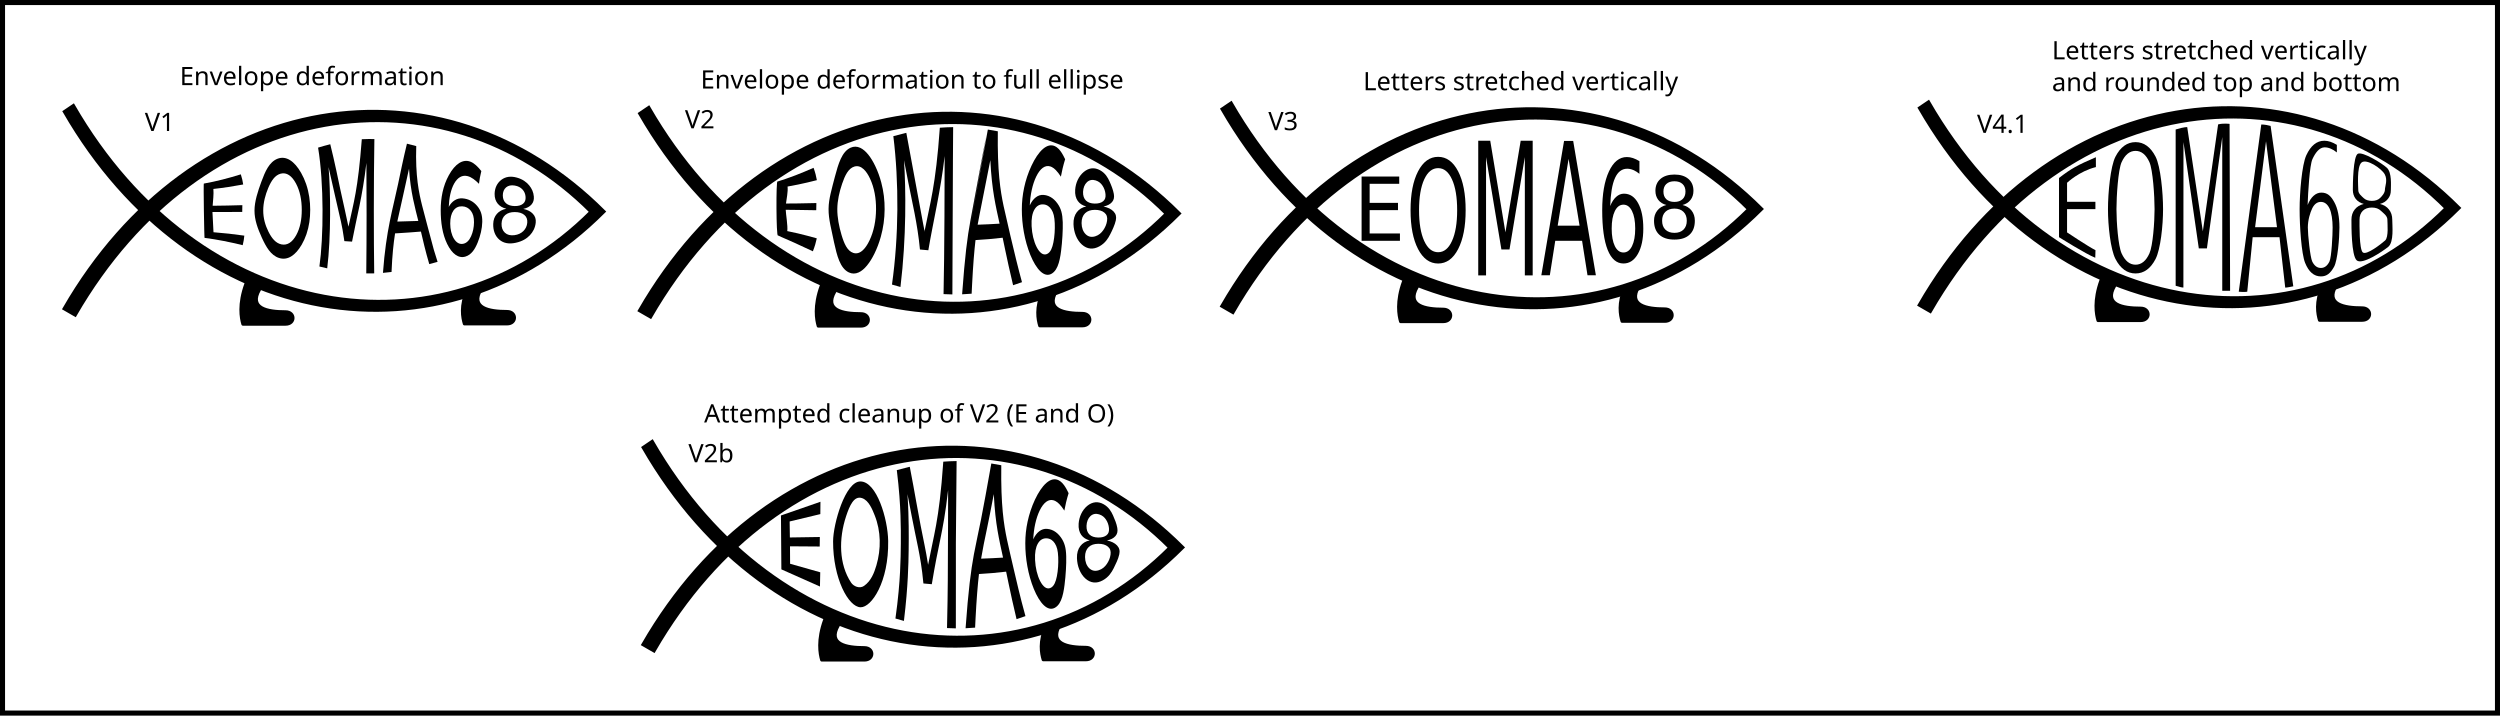
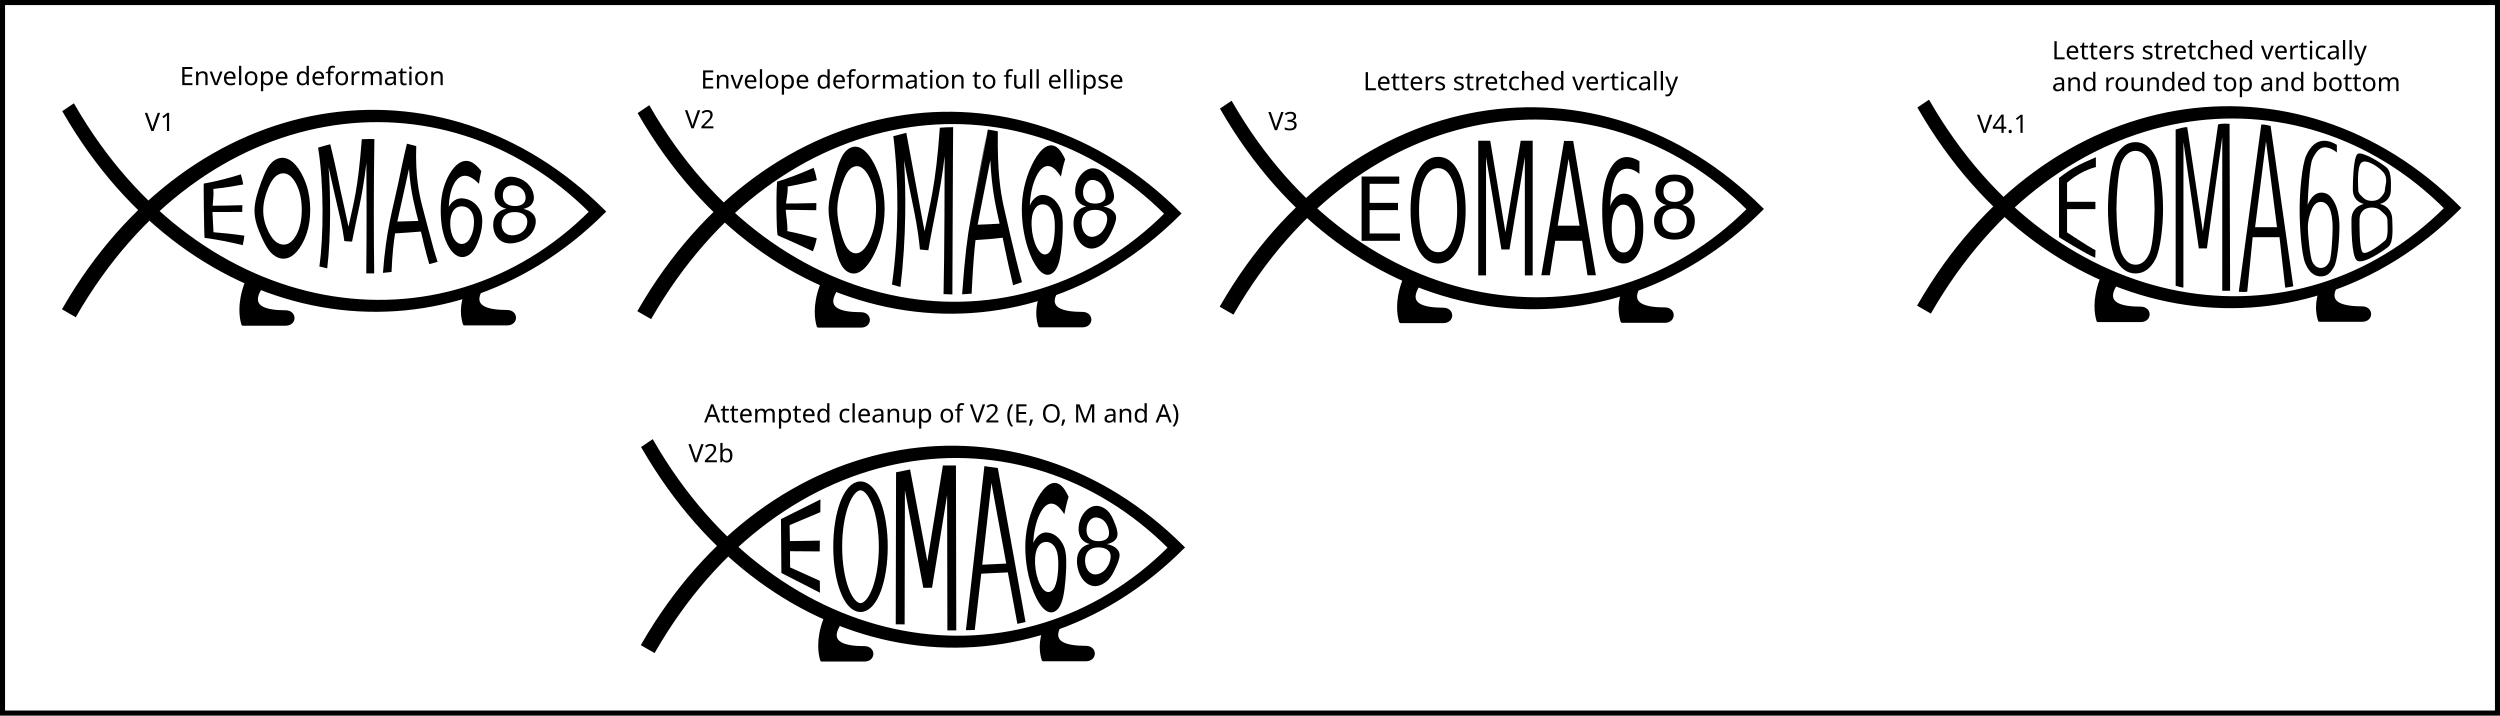
<svg xmlns="http://www.w3.org/2000/svg" version="1.1" width="3935" height="1126.375" id="svg3107">
  <defs id="defs3109">
    </defs>
  <rect style="fill:#ffffff;fill-opacity:1;stroke:#000000;stroke-width:7.939;stroke-linecap:round;stroke-linejoin:miter;stroke-miterlimit:4;stroke-opacity:1;stroke-dasharray:none;stroke-dashoffset:0" id="rect4225" width="3927.052" height="1118.425" x="3.969" y="3.969" />
  <g transform="translate(71.89195,-532.3932)" id="layer1">
    <path d="M 29.054,1018.266 C 230.428,669.475 622.189,608.821 878.773,865.405 623.963,1120.215 230.885,1057.091 29.431,708.162 l 14.187,-9.6 C 242.523,1043.076 625.116,1098.99 858.34,865.766 624.264,631.69 246.226,682.233 46.426,1028.296 z" id="path3017" style="fill:#000000;fill-opacity:1;fill-rule:nonzero;stroke:#000000;stroke-width:5;stroke-linecap:butt;stroke-linejoin:miter;stroke-miterlimit:4;stroke-opacity:1;stroke-dasharray:none;marker-mid:none" />
    <path d="m 315.281,979.193 c -11.766,31.987 -7.649,53.952 -4.798,63.358 l 67.143,0 c 15.53,0 15.316,-19.286 0,-19.286 -29.071,0 -58.087,-5.703 -41.031,-35.245 z" id="path5954" style="fill:#000000;fill-opacity:1;stroke:#000000;stroke-width:5;stroke-linecap:round;stroke-linejoin:round;stroke-miterlimit:4;stroke-opacity:1;stroke-dasharray:none" />
    <path d="m 664.023,987.695 c -11.766,25.8 -7.776,44.987 -4.924,54.393 l 67.143,0 c 15.53,0 15.316,-19.286 0,-19.286 -29.071,0 -58.087,-5.703 -41.031,-35.245 z" id="path5954-7" style="fill:#000000;fill-opacity:1;stroke:#000000;stroke-width:5;stroke-linecap:round;stroke-linejoin:round;stroke-miterlimit:4;stroke-opacity:1;stroke-dasharray:none" />
  </g>
  <text xml:space="preserve" style="font-size:40px;font-style:normal;font-weight:normal;line-height:125%;letter-spacing:0px;word-spacing:0px;fill:#000000;fill-opacity:1;stroke:none;font-family:sans-serif" x="-457.329" y="1216.173" id="text3411">
    <tspan id="tspan3413" x="-457.329" y="1216.173">Darwin fish original svg from https://upload.wikimedia.org/wikipedia/commons/6/65/Darwin_Fish_01.svg</tspan>
  </text>
  <text xml:space="preserve" style="font-size:40px;font-style:normal;font-weight:normal;line-height:125%;letter-spacing:0px;word-spacing:0px;fill:#000000;fill-opacity:1;stroke:none;font-family:sans-serif" x="-447.826" y="1339.713" id="text3434">
    <tspan id="tspan3436" x="-447.826" y="1339.713">Instructions for envelope deformations from: http://graphicdesign.stackexchange.com/questions/2946/how-to-squeeze-text-into-a-shape</tspan>
  </text>
  <g transform="translate(1894.113,-536.4546)" id="layer1-5">
    <path d="M 29.054,1018.266 C 230.428,669.475 622.189,608.821 878.773,865.405 623.963,1120.215 230.885,1057.091 29.431,708.162 l 14.187,-9.6 C 242.523,1043.076 625.116,1098.99 858.34,865.766 624.264,631.69 246.226,682.233 46.426,1028.296 z" id="path3017-8" style="fill:#000000;fill-opacity:1;fill-rule:nonzero;stroke:#000000;stroke-width:5;stroke-linecap:butt;stroke-linejoin:miter;stroke-miterlimit:4;stroke-opacity:1;stroke-dasharray:none;marker-mid:none" />
    <path d="m 315.281,979.193 c -11.766,31.987 -7.649,53.952 -4.798,63.358 l 67.143,0 c 15.53,0 15.316,-19.286 0,-19.286 -29.071,0 -58.087,-5.703 -41.031,-35.245 z" id="path5954-8" style="fill:#000000;fill-opacity:1;stroke:#000000;stroke-width:5;stroke-linecap:round;stroke-linejoin:round;stroke-miterlimit:4;stroke-opacity:1;stroke-dasharray:none" />
    <path d="m 664.023,987.695 c -11.766,25.8 -7.776,44.987 -4.924,54.393 l 67.143,0 c 15.53,0 15.316,-19.286 0,-19.286 -29.071,0 -58.087,-5.703 -41.031,-35.245 z" id="path5954-7-7" style="fill:#000000;fill-opacity:1;stroke:#000000;stroke-width:5;stroke-linecap:round;stroke-linejoin:round;stroke-miterlimit:4;stroke-opacity:1;stroke-dasharray:none" />
  </g>
  <g id="g4292" transform="translate(995.5309,158.5319)">
    <path d="m 1147.621,119.279 c 19.742,0 39.484,0 59.227,0 0,0 0,11.519 0,11.519 0,0 -46.553,0 -46.553,0 0,0 0,29.95 0,29.95 0,0 44.608,0 44.608,0 0,0 0,11.519 0,11.519 0,0 -44.608,0 -44.608,0 0,7.332 0,29.326 0,36.658 15.894,0 31.788,0 47.683,0 0,0 0,11.519 0,11.519 0,0 -60.356,0 -60.356,0 0,-25.291 0,-75.874 0,-101.165 z" id="path3352-7" style="font-size:medium;font-style:normal;font-weight:normal;line-height:125%;letter-spacing:0px;word-spacing:0px;fill:#000000;fill-opacity:1;stroke:none;font-family:sans-serif" />
    <path d="m 1268.102,106.114 q -13.803,0 -21.959,17.777 -8.093,17.777 -8.093,48.452 0,30.567 8.093,48.344 8.156,17.777 21.959,17.777 13.803,0 21.834,-17.777 8.094,-17.777 8.094,-48.344 0,-30.676 -8.094,-48.452 -8.031,-17.777 -21.834,-17.777 z m 0,-17.777 q 19.7,0 31.496,22.871 11.795,22.763 11.795,61.134 0,38.263 -11.795,61.134 -11.795,22.763 -31.496,22.763 -19.763,0 -31.621,-22.763 -11.795,-22.763 -11.795,-61.134 0,-38.372 11.795,-61.134 11.858,-22.871 31.621,-22.871 z" id="path3354-4" style="font-size:medium;font-style:normal;font-weight:normal;line-height:125%;letter-spacing:0px;word-spacing:0px;fill:#000000;fill-opacity:1;stroke:none;font-family:sans-serif" />
    <path d="m 1331.219,62.961 18.885,0 23.904,144.225 24.029,-144.225 18.885,0 0,211.937 -12.36,0 0,-186.101 -24.155,145.36 -12.736,0 -24.155,-145.36 0,186.101 -12.297,0 0,-211.937 z" id="path3356-2" style="font-size:medium;font-style:normal;font-weight:normal;line-height:125%;letter-spacing:0px;word-spacing:0px;fill:#000000;fill-opacity:1;stroke:none;font-family:sans-serif" />
    <path d="m 1473.451,91.5 -17.191,105.189 34.444,0 -17.254,-105.189 z m -7.152,-28.173 14.367,0 35.699,211.368 -13.175,0 -8.533,-54.222 -42.224,0 -8.533,54.222 -13.364,0 35.762,-211.368 z" id="path3358-1" style="font-size:medium;font-style:normal;font-weight:normal;line-height:125%;letter-spacing:0px;word-spacing:0px;fill:#000000;fill-opacity:1;stroke:none;font-family:sans-serif" />
    <path d="m 1559.781,163.613 q -8.533,0 -13.552,10.059 -4.956,10.059 -4.956,27.582 0,17.414 4.956,27.582 5.019,10.059 13.552,10.059 8.533,0 13.489,-10.059 5.019,-10.167 5.019,-27.582 0,-17.523 -5.019,-27.582 -4.957,-10.059 -13.489,-10.059 z m 25.159,-68.468 0,19.902 q -4.768,-3.894 -9.662,-5.949 -4.831,-2.055 -9.599,-2.055 -12.548,0 -19.198,14.602 -6.588,14.602 -7.529,44.131 3.702,-9.41 9.286,-14.386 5.584,-5.084 12.297,-5.084 14.117,0 22.273,14.818 8.219,14.71 8.219,40.129 0,24.878 -8.533,39.912 -8.533,15.035 -22.712,15.035 -16.25,0 -24.845,-21.416 -8.595,-21.525 -8.595,-62.302 0,-38.29 10.54,-61.004 10.54,-22.823 28.296,-22.823 4.768,0 9.599,1.622 4.894,1.622 10.164,4.867 z" id="path3360-6" style="font-size:medium;font-style:normal;font-weight:normal;line-height:125%;letter-spacing:0px;word-spacing:0px;fill:#000000;fill-opacity:1;stroke:none;font-family:sans-serif" />
    <path d="m 1640.026,169.8 q -9.035,0 -14.242,5.088 -5.145,5.088 -5.145,14.01 0,8.921 5.145,14.01 5.207,5.088 14.242,5.088 9.035,0 14.242,-5.088 5.207,-5.155 5.207,-14.01 0,-8.921 -5.207,-14.01 -5.145,-5.088 -14.242,-5.088 z m -12.674,-5.683 q -8.156,-2.115 -12.736,-7.996 -4.517,-5.881 -4.517,-14.34 0,-11.829 7.968,-18.702 8.031,-6.873 21.959,-6.873 13.991,0 21.959,6.873 7.968,6.873 7.968,18.702 0,8.459 -4.58,14.34 -4.517,5.882 -12.611,7.996 9.16,2.247 14.242,8.789 5.145,6.542 5.145,15.992 0,14.34 -8.344,22.006 -8.282,7.666 -23.779,7.666 -15.497,0 -23.841,-7.666 -8.282,-7.666 -8.282,-22.006 0,-9.45 5.145,-15.992 5.145,-6.542 14.305,-8.789 z m -4.643,-21.081 q 0,7.666 4.517,11.961 4.58,4.295 12.799,4.295 8.156,0 12.736,-4.295 4.643,-4.295 4.643,-11.961 0,-7.666 -4.643,-11.961 -4.58,-4.296 -12.736,-4.296 -8.219,0 -12.799,4.296 -4.517,4.295 -4.517,11.961 z" id="path3362-9" style="font-size:medium;font-style:normal;font-weight:normal;line-height:125%;letter-spacing:0px;word-spacing:0px;fill:#000000;fill-opacity:1;stroke:none;font-family:sans-serif" />
  </g>
  <text id="text4237" y="206.24" x="227.973" style="font-size:40px;font-style:normal;font-weight:normal;line-height:125%;letter-spacing:0px;word-spacing:0px;fill:#000000;fill-opacity:1;stroke:none;font-family:Sans" xml:space="preserve">
    <tspan y="206.24" x="227.973" id="tspan4239">V1</tspan>
  </text>
  <text id="text4241" y="204.896" x="1996.356" style="font-size:40px;font-style:normal;font-weight:normal;line-height:125%;letter-spacing:0px;word-spacing:0px;fill:#000000;fill-opacity:1;stroke:none;font-family:Sans" xml:space="preserve">
    <tspan y="204.896" x="1996.356" id="tspan4243">V3</tspan>
  </text>
  <g style="font-size:40px;font-style:normal;font-weight:normal;line-height:125%;letter-spacing:0px;word-spacing:0px;fill:#000000;fill-opacity:1;stroke:none;font-family:sans-serif" id="text3347-7" transform="matrix(3.212297,0,0,2.939284,-405.2637,-1436.334)">
    <path d="m 226.053,586.973 c 6.089,-1.173 12.071,-2.888 18.107,-4.944 0.586,1.956 0.942,3.767 1.16,5.431 -4.845,0.987 -9.691,1.809 -14.605,2.388 0.243,2.811 -0.201,6.422 -0.357,9.009 4.906,-0.049 9.742,-0.163 14.553,-0.325 -0.038,1.268 -0.06,2.401 -0.059,3.634 -4.823,0.016 -9.68,0.027 -14.599,0.033 -0.002,-0.818 0.52,11.421 0.533,10.836 5.081,0.418 10.088,1.049 15.09,1.822 -0.13,1.568 -0.365,3.274 -0.791,5.112 -6.214,-1.67 -12.387,-3.037 -18.678,-3.915 -0.173,0.753 -0.631,-29.846 -0.354,-29.082 z" id="path3352-5" />
    <path d="m 263.732,581.654 c -2.859,0.802 -4.652,3.84 -6.134,7.655 -1.426,3.703 -2.446,7.835 -2.458,12.029 -0.013,4.232 1.008,7.977 2.567,11.41 1.591,3.476 3.536,6.174 6.394,6.803 2.882,0.634 5.341,-1.209 7.243,-5.034 1.868,-3.728 2.684,-8.294 2.68,-13.439 -0.004,-5.202 -0.848,-10.094 -2.837,-14.144 -2.017,-4.137 -4.582,-6.085 -7.455,-5.28 z m -1.58,-7.983 c 4.123,-1.749 8.222,1.163 11.553,7.574 0.98,1.878 1.789,3.877 2.432,5.912 0.021,0.066 0.041,0.132 0.062,0.198 1.387,4.488 1.956,9.049 1.962,13.663 0.006,4.578 -0.544,8.867 -1.826,12.99 -0.019,0.061 -0.038,0.122 -0.058,0.183 -0.597,1.878 -1.35,3.721 -2.264,5.456 -3.096,5.855 -6.961,8.6 -11.092,7.177 -4.076,-1.403 -6.401,-5.97 -8.457,-10.874 -2.014,-4.83 -3.622,-9.544 -3.6,-14.564 0.021,-4.891 1.622,-10.222 3.366,-15.4 1.829,-5.43 3.833,-10.581 7.923,-12.316 z" id="path3354-9" />
    <path d="m 282.02,567.72 c 1.977,-0.654 3.964,-1.263 5.965,-1.811 2.158,9.415 4.11,20.018 4.999,24.569 -1e-5,-8e-5 0.017,0.088 0.017,0.088 0.865,4.44 3.197,15.493 3.9,19.515 2.51,-12.868 4.623,-19.459 6.542,-46.859 1.18,-0.073 2.361,-0.113 3.543,-0.118 10e-6,0 0.058,-2.2e-4 0.058,-2.2e-4 0.854,-0.003 1.707,0.012 2.56,0.044 -0.359,21.904 -0.331,54.272 -0.083,71.905 -0.824,0.027 -1.647,0.04 -2.47,0.038 -10e-6,0 -0.056,-1.2e-4 -0.056,-1.2e-4 -0.455,-0.001 -0.91,-0.007 -1.366,-0.017 0.205,-20.096 0.186,-43.496 0.065,-59.167 -2.052,18.902 -4.657,28.367 -7.033,42.153 -1.253,-0.074 -2.508,-0.163 -3.766,-0.265 -0.534,-4.388 -1.169,-7.998 -1.812,-11.243 -2e-5,-9e-5 -0.015,-0.076 -0.015,-0.076 1.551,7.785 -6.53,-31.182 -5.927,-28.393 1.028,12.599 1.237,37.716 -0.651,54.282 -1.275,-0.309 -2.548,-0.637 -3.819,-0.981 2.042,-15.669 2.27,-44.436 -0.651,-63.664 z" id="path3356-1" />
    <path d="m 326.572,578.84 c 4.447,-21.525 -10.624,52.66 -5.389,26.558 -0.039,0.196 -0.079,0.393 -0.118,0.591 -0.086,0.437 -0.172,0.88 -0.258,1.327 0.087,-0.002 0.175,-0.005 0.262,-0.007 4e-5,0 0.119,-0.003 0.119,-0.003 3.279,-0.089 6.582,-0.201 9.94,-0.325 -1.519,-6.749 -3.864,-15.533 -4.558,-28.142 z m -1.013,-13.225 c 1.526,0.395 3.045,0.826 4.558,1.286 -0.489,16.104 1.352,25.218 2.876,31.847 -0.056,-0.245 4.823,20.154 5.616,23.169 0.08,0.303 0.161,0.609 0.244,0.92 0.499,1.864 1.067,3.891 1.718,6.054 -0.298,0.091 -0.596,0.181 -0.894,0.271 -0.049,0.015 -0.099,0.03 -0.148,0.045 -1.011,0.305 -2.022,0.606 -3.034,0.9 -1.849,-6.846 -3.197,-13.262 -4.084,-17.433 -3.767,0.339 -7.473,0.643 -11.154,0.877 5e-5,0 -0.12,0.008 -0.12,0.008 -0.465,0.03 -0.93,0.058 -1.395,0.085 -0.754,5.253 -1.394,11.651 -1.731,20.662 -1.4,0.197 -2.8,0.359 -4.203,0.485 1.535,-23.026 4.928,-34.574 7.409,-47.576 0.047,-0.245 0.094,-0.492 0.142,-0.743 0.91,-4.762 2.387,-12.72 4.2,-20.857 z" id="path3358-17" />
    <path d="m 352.591,599.154 c -1.798,-0.064 -3.208,0.688 -4.263,2.305 -1.028,1.597 -1.577,3.862 -1.561,6.949 0.016,3.119 0.618,5.951 1.82,8.106 1.224,2.148 2.753,3.089 4.526,2.704 1.776,-0.385 2.989,-1.889 3.889,-4.074 0.893,-2.161 1.392,-4.75 1.415,-7.422 0.024,-2.727 -0.469,-4.654 -1.547,-6.171 -1.047,-1.493 -2.491,-2.335 -4.28,-2.398 z m 9.418,-18.879 c -0.59,2.514 -0.938,4.789 -1.149,6.829 -0.907,-1.005 -1.817,-1.9 -2.762,-2.626 -0.934,-0.725 -1.876,-1.243 -2.86,-1.506 -2.608,-0.698 -4.834,0.709 -6.518,3.946 -1.665,3.229 -2.482,7.631 -2.674,12.545 0.771,-1.554 1.742,-2.751 2.911,-3.539 1.176,-0.812 2.453,-1.149 3.865,-1.031 2.939,0.247 5.319,1.723 7.066,3.959 1.804,2.278 2.639,4.892 2.579,8.658 -0.057,3.546 -0.925,7.443 -2.217,10.947 -1.346,3.65 -3.072,6.61 -6.017,7.603 -3.387,1.142 -6.583,-1.427 -8.965,-6.764 -2.34,-5.265 -3.167,-11.506 -3.162,-18.214 0.004,-6.346 1.075,-12.859 4.018,-18.653 3.034,-5.997 6.818,-8.722 10.519,-7.184 0.975,0.405 1.88,1.059 2.746,1.914 0.88,0.861 1.735,1.919 2.621,3.116 z" id="path3360-2" />
    <path d="m 378.404,602.226 c -1.973,-0.005 -3.516,0.507 -4.667,1.581 -1.129,1.066 -1.753,2.585 -1.819,4.594 -0.067,2.032 0.475,3.717 1.626,4.881 1.174,1.172 2.716,1.584 4.625,1.329 1.897,-0.254 3.345,-1.041 4.444,-2.219 1.094,-1.187 1.762,-2.671 1.9,-4.446 0.14,-1.806 -0.336,-3.173 -1.457,-4.192 -1.095,-1.008 -2.671,-1.524 -4.651,-1.528 z m -4.154,-1.785 c -1.773,-0.467 -3.177,-1.346 -4.198,-2.696 -1.001,-1.341 -1.561,-3.074 -1.533,-5.244 0.039,-3.081 1.179,-5.799 3.31,-7.549 2.185,-1.78 4.746,-2.052 7.606,-1.174 2.829,0.868 4.696,2.399 6.006,4.131 1.303,1.722 2.127,3.703 2.296,6.017 0.124,1.697 -0.212,3.081 -1.145,4.256 -0.907,1.159 -2.267,1.944 -4.029,2.353 2.016,0.463 3.62,1.337 4.71,2.625 1.116,1.303 1.565,2.852 1.39,4.726 -0.259,2.767 -1.366,5.048 -2.893,6.791 -1.532,1.761 -3.722,3.246 -6.879,3.995 -3.222,0.764 -5.923,0.325 -8.057,-1.66 -2.093,-1.962 -3.075,-4.953 -3.001,-8.385 0.048,-2.227 0.671,-4.02 1.787,-5.422 1.124,-1.413 2.656,-2.322 4.633,-2.763 z m -1.716,-7.072 c 0.015,1.833 0.575,3.208 1.58,4.167 1.025,0.965 2.434,1.441 4.221,1.477 1.772,0.036 3.153,-0.383 4.094,-1.232 0.968,-0.861 1.356,-2.04 1.264,-3.638 -0.09,-1.582 -0.597,-2.913 -1.502,-3.985 -0.896,-1.075 -2.138,-1.828 -3.837,-2.135 -1.72,-0.31 -3.129,-0.014 -4.216,0.987 -1.063,0.993 -1.62,2.506 -1.605,4.359 z" id="path3362-1" />
  </g>
  <g transform="translate(977.5028,-529.3849)" id="layer1-9">
    <path d="M 29.054,1018.266 C 230.428,669.475 622.189,608.821 878.773,865.405 623.963,1120.215 230.885,1057.091 29.431,708.162 l 14.187,-9.6 C 242.523,1043.076 625.116,1098.99 858.34,865.766 624.264,631.69 246.226,682.233 46.426,1028.296 z" id="path3017-2" style="fill:#000000;fill-opacity:1;fill-rule:nonzero;stroke:#000000;stroke-width:5;stroke-linecap:butt;stroke-linejoin:miter;stroke-miterlimit:4;stroke-opacity:1;stroke-dasharray:none;marker-mid:none" />
    <path d="m 315.281,979.193 c -11.766,31.987 -7.649,53.952 -4.798,63.358 l 67.143,0 c 15.53,0 15.316,-19.286 0,-19.286 -29.071,0 -58.087,-5.703 -41.031,-35.245 z" id="path5954-84" style="fill:#000000;fill-opacity:1;stroke:#000000;stroke-width:5;stroke-linecap:round;stroke-linejoin:round;stroke-miterlimit:4;stroke-opacity:1;stroke-dasharray:none" />
    <path d="m 664.023,987.695 c -11.766,25.8 -7.776,44.987 -4.924,54.393 l 67.143,0 c 15.53,0 15.316,-19.286 0,-19.286 -29.071,0 -58.087,-5.703 -41.031,-35.245 z" id="path5954-7-9" style="fill:#000000;fill-opacity:1;stroke:#000000;stroke-width:5;stroke-linecap:round;stroke-linejoin:round;stroke-miterlimit:4;stroke-opacity:1;stroke-dasharray:none" />
  </g>
  <g style="font-size:118.391px;font-style:normal;font-weight:normal;line-height:125%;letter-spacing:0px;word-spacing:0px;fill:#000000;fill-opacity:1;stroke:none;font-family:Sans" id="text4236" transform="matrix(1.11283,0,0,1,-1106.095,158.5319)">
    <path d="m 2093.657,127.19 c 3.835,-1.318 7.692,-2.725 11.56,-4.173 0,0 0,-1e-5 0,-1e-5 4.63,-1.749 9.264,-3.637 13.906,-5.624 0,0 0,0 0,0 8.456,-3.62 16.984,-7.627 25.537,-11.787 2.358,7.198 3.792,13.663 4.679,19.431 -8.733,2.491 -17.479,4.825 -26.259,6.827 0,0 0,0 0,0 -4.816,1.097 -9.62,2.14 -14.434,3.077 0,0 0,0 0,0 -0.251,0.045 -0.501,0.092 -0.752,0.138 0.856,8.338 -1.557,19.535 -2.239,26.737 0.28,-4e-5 0.56,1.3e-4 0.84,5.5e-4 0,0 0,0 0,0 5.425,-0.016 10.608,-0.083 15.883,-0.153 0,0 0,0 0,0 8.957,-0.121 17.587,-0.331 26.259,-0.589 -0.119,3.978 -0.185,7.376 -0.185,11.289 -8.29,-0.161 -17.763,-0.326 -26.352,-0.464 0,0 0,0 0,0 -5.052,-0.082 -10.755,-0.145 -15.972,-0.211 -0.282,-0.005 -0.564,-0.009 -0.846,-0.013 0.143,6.391 3.174,25.616 2.207,33.545 0.242,0.054 0.485,0.109 0.728,0.165 4.614,1.011 9.401,2.157 14.083,3.394 0,0 0,0 0,0 8.849,2.335 18.003,5.054 26.907,7.85 -1.119,6.057 -2.836,12.845 -5.535,20.391 -8.555,-4.509 -17.707,-9.285 -25.954,-13.398 -4.276,-2.133 -9.138,-4.493 -13.246,-6.484 0,-1e-5 0,-1e-5 0,-1e-5 -3.755,-1.832 -7.023,-3.341 -10.244,-5.132 -2.445,3.267 -2.764,-88.644 -0.57,-84.819 z" id="path4241" />
    <path d="m 2202.387,103.631 c -8.456,2.794 -13.308,13.886 -17.354,27.139 -3.876,12.808 -6.678,26.245 -6.787,39.668 -0.107,13.275 2.435,27.427 5.936,40.679 3.694,13.845 8.213,25.413 16.693,28.433 4.67,1.663 9.187,0.207 13.528,-4.279 3.427,-3.542 6.58,-8.822 9.331,-15.249 6.267,-14.548 9.168,-31.558 9.297,-48.982 0.13,-17.434 -2.503,-34.081 -8.419,-48.225 -2.6,-6.26 -5.612,-11.406 -8.926,-14.872 -4.199,-4.392 -8.631,-5.854 -13.3,-4.311 z m -5.371,-29.657 c 4.512,-2.244 9.088,-2.21 13.721,0.203 7.862,4.095 15.183,14.698 21.227,28.769 3.571,8.28 6.374,17.035 8.437,25.656 3.4,14.206 4.875,28.195 4.773,42.572 -0.102,14.357 -1.781,28.615 -5.471,43.241 -2.237,8.866 -5.239,17.9 -9.034,26.469 -6.407,14.415 -14.072,25.23 -22.153,29.346 -4.76,2.424 -9.413,2.403 -13.934,0.032 -6.123,-3.211 -10.403,-9.81 -13.614,-18.363 -3.155,-8.403 -5.294,-18.771 -7.3,-28.788 -1.628,-8.199 -4.181,-21.355 -5.325,-27.97 -1.5,-8.672 -2.523,-16.382 -2.458,-24.839 0.066,-8.473 1.213,-15.935 2.927,-24.306 1.413,-6.899 4.122,-18.427 6.132,-26.779 2.309,-9.587 4.78,-19.589 8.14,-27.644 3.428,-8.217 7.825,-14.561 13.933,-17.599 z" id="path4243" />
    <path d="m 2257.505,55.795 c 5.55,-1.742 11.129,-3.346 16.744,-4.8 0.536,-0.139 1.073,-0.276 1.609,-0.412 3.49,19.937 28.834,175.533 25.898,154.232 7.279,-41.878 15.746,-70.567 21.493,-162.309 6.274,-0.533 12.551,-0.848 18.835,-0.942 -4.498,794.244 2.088,-535.252 -1.076,263.339 -4.167,-0.06 -8.33,-0.228 -12.492,-0.502 1.28,-59.079 1.628,-193.496 1.557,-217.343 -5.48,54.113 -16.63,105.265 -23.075,148.328 -3.961,-0.34 -7.916,-0.731 -11.868,-1.172 -3.426,-40.623 -11.268,-75.752 -16.563,-106.081 6.137,35.144 -11.525,-66.303 -5.982,-34.582 2.696,46.144 3.485,121.476 -5.016,199.621 -4.022,-1.192 -8.022,-2.461 -12.005,-3.801 9.702,-76.486 9.977,-160.786 1.94,-233.577 z" id="path4245" />
    <path d="m 2394.682,93.569 c -4.71,27.366 -16.377,90.992 -17.939,101.59 10.419,-0.384 20.702,-0.942 31.016,-1.654 -5.36,-27.355 -10.944,-52.421 -13.078,-99.936 z m -3.517,-48.198 c 4.725,0.803 9.429,1.729 14.114,2.774 -0.742,63.412 3.543,93.148 8.165,117.579 0.644,3.404 16.031,79.912 26.02,119.887 -4.163,1.695 -8.358,3.297 -12.589,4.796 -4.706,-21.768 -8.476,-41.379 -11.195,-55.758 -1.237,-6.54 -2.548,-13.554 -3.569,-19.014 -12.731,1.681 -25.443,2.936 -38.39,3.709 -1.852,17.899 -3.439,39.611 -4.833,69.789 -0.216,4.67 -0.426,9.529 -0.633,14.601 -4.487,0.452 -8.98,0.776 -13.482,0.971 4.026,-60.966 7.348,-89.714 11.754,-116.231 67.422,-405.54 -48.755,306.792 24.639,-143.103 z" id="path4247" />
    <path d="m 2469.016,163.151 c -5.054,-0.093 -9.126,2.623 -12.095,8.437 -2.895,5.74 -4.382,13.926 -3.858,25.816 0.531,12.057 2.988,23.865 7.138,32.963 4.237,9.115 9.114,13.153 14.165,11.114 2.758,-1.114 4.861,-3.703 6.476,-7.446 1.323,-3.067 2.3,-6.863 3.065,-11.133 1.667,-9.267 2.257,-20.206 1.901,-30.004 -0.369,-10.166 -1.743,-16.614 -4.797,-21.795 -1.329,-2.283 -2.876,-4.1 -4.627,-5.419 -2.134,-1.604 -4.589,-2.481 -7.367,-2.532 z m 31.478,-71.056 c -2.897,10.461 -4.764,19.578 -6.009,27.454 -1.143,-1.963 -2.299,-3.83 -3.486,-5.566 -1.177,-1.722 -2.381,-3.309 -3.63,-4.731 -1.856,-2.135 -3.774,-3.805 -5.809,-4.922 -0.678,-0.371 -1.367,-0.68 -2.067,-0.923 -7.474,-2.597 -14.382,3.414 -19.864,15.857 -5.349,12.235 -8.458,28.552 -9.149,45.496 2.232,-5.525 5.107,-9.813 8.493,-12.659 3.42,-2.94 7.083,-4.2 11.067,-3.837 2.37,0.216 4.579,0.788 6.643,1.67 0,0 0,0 0,0 4.054,1.739 7.569,4.688 10.541,8.436 0.829,1.045 1.62,2.159 2.369,3.333 5.035,7.771 7.145,15.935 7.524,29.664 0.323,11.688 -0.654,30.268 -2.354,45.085 -0.252,2.194 -0.526,4.36 -0.833,6.473 -1.287,8.865 -3.144,16.717 -6.379,22.437 0,0 0,0 0,0 -1.804,3.192 -3.999,5.645 -6.648,7.195 -4.901,2.868 -10.085,1.53 -15.327,-3.926 -5.22,-5.433 -10.122,-14.586 -14.26,-25.787 -4.13,-11.221 -7.204,-23.662 -9.178,-35.776 -1.964,-12.047 -2.894,-23.965 -2.892,-36.201 0,-21.843 4.1,-45.874 13.616,-68.478 4.782,-11.399 10.351,-20.808 16.24,-26.459 5.911,-5.671 11.684,-7.132 17.063,-4.293 0.866,0.457 1.705,1.015 2.519,1.668 1.877,1.507 3.601,3.51 5.207,5.941 1.252,1.877 2.45,4.001 3.619,6.34 1.016,2.032 2.002,4.209 2.983,6.509 z" id="path4249" />
    <path d="m 2542.385,171.761 c -5.778,0.07 -10.286,1.73 -13.61,5.269 -3.246,3.496 -5.077,8.596 -5.029,15.62 0.048,7.158 2.078,13.402 5.808,17.492 3.827,4.144 8.386,5.074 13.563,3.258 5.141,-1.803 8.624,-5.389 11.362,-9.743 2.664,-4.29 4.673,-9.367 5.328,-14.752 0.683,-5.621 -0.425,-9.611 -3.729,-12.689 -3.168,-2.991 -7.899,-4.525 -13.693,-4.455 z m -12.044,-5.389 c -5.095,-1.411 -9.112,-4.161 -11.933,-8.545 -2.759,-4.345 -4.222,-10.147 -3.723,-17.767 0.71,-10.85 4.981,-21.305 12.181,-27.96 7.426,-6.812 15.348,-7.358 22.941,-2.721 7.525,4.596 10.974,11.521 13.569,17.864 2.294,5.609 5.044,13.26 5.99,19.52 0.784,5.189 0.186,9.216 -2.542,12.762 -2.606,3.444 -6.775,5.774 -12.055,7.009 6.032,1.382 11.017,3.994 14.218,7.802 3.338,3.918 4.257,8.369 3.19,13.982 -1.326,6.968 -5.337,16.368 -7.855,21.8 -3.042,6.626 -7.077,14.062 -15.493,19.181 -8.567,5.21 -17.067,4.692 -24.669,-2.939 -7.408,-7.489 -11.494,-19.528 -11.848,-32.024 -0.228,-8.051 1.528,-14.207 4.691,-18.869 3.193,-4.706 7.642,-7.668 13.339,-9.096 z m -4.506,-22.96 c -0.216,6.235 1.339,10.74 4.182,13.802 2.909,3.095 6.991,4.564 12.213,4.688 5.176,0.123 9.299,-1.14 12.017,-3.693 2.84,-2.626 3.764,-6.122 3.335,-11.146 -0.416,-4.877 -1.867,-9.396 -4.084,-13.154 -2.228,-3.829 -5.269,-6.923 -9.873,-8.487 -4.663,-1.584 -8.769,-0.79 -12.22,2.739 -3.36,3.483 -5.35,8.914 -5.57,15.251 z" id="path4251" />
  </g>
  <text id="text4237-6" y="202.005" x="1078.091" style="font-size:40px;font-style:normal;font-weight:normal;line-height:125%;letter-spacing:0px;word-spacing:0px;fill:#000000;fill-opacity:1;stroke:none;font-family:Sans" xml:space="preserve">
    <tspan y="202.005" x="1078.091" id="tspan4239-9">V2</tspan>
  </text>
  <text xml:space="preserve" style="font-size:40px;font-style:normal;font-weight:normal;line-height:125%;letter-spacing:0px;word-spacing:0px;fill:#000000;fill-opacity:1;stroke:none;font-family:Sans" x="282.995" y="133.988" id="text4203">
    <tspan id="tspan4205" x="282.995" y="133.988">Envelope deformation</tspan>
  </text>
  <text xml:space="preserve" style="font-size:40px;font-style:normal;font-weight:normal;line-height:125%;letter-spacing:0px;word-spacing:0px;fill:#000000;fill-opacity:1;stroke:none;font-family:Sans" x="1102.798" y="139.364" id="text4207">
    <tspan id="tspan4209" x="1102.798" y="139.364">Envelope deformation to full ellipse</tspan>
  </text>
  <text xml:space="preserve" style="font-size:40px;font-style:normal;font-weight:normal;line-height:125%;letter-spacing:0px;word-spacing:0px;fill:#000000;fill-opacity:1;stroke:none;font-family:Sans" x="2145.694" y="142.052" id="text4221">
    <tspan id="tspan4223" x="2145.694" y="142.052">Letters stretched vertically</tspan>
  </text>
  <g transform="translate(2991.846,-538.1129)" id="layer1-5-4">
    <path d="M 29.054,1018.266 C 230.428,669.475 622.189,608.821 878.773,865.405 623.963,1120.215 230.885,1057.091 29.431,708.162 l 14.187,-9.6 C 242.523,1043.076 625.116,1098.99 858.34,865.766 624.264,631.69 246.226,682.233 46.426,1028.296 z" id="path3017-8-4" style="fill:#000000;fill-opacity:1;fill-rule:nonzero;stroke:#000000;stroke-width:5;stroke-linecap:butt;stroke-linejoin:miter;stroke-miterlimit:4;stroke-opacity:1;stroke-dasharray:none;marker-mid:none" />
    <path d="m 315.281,979.193 c -11.766,31.987 -7.649,53.952 -4.798,63.358 l 67.143,0 c 15.53,0 15.316,-19.286 0,-19.286 -29.071,0 -58.087,-5.703 -41.031,-35.245 z" id="path5954-8-7" style="fill:#000000;fill-opacity:1;stroke:#000000;stroke-width:5;stroke-linecap:round;stroke-linejoin:round;stroke-miterlimit:4;stroke-opacity:1;stroke-dasharray:none" />
    <path d="m 664.023,987.695 c -11.766,25.8 -7.776,44.987 -4.924,54.393 l 67.143,0 c 15.53,0 15.316,-19.286 0,-19.286 -29.071,0 -58.087,-5.703 -41.031,-35.245 z" id="path5954-7-7-6" style="fill:#000000;fill-opacity:1;stroke:#000000;stroke-width:5;stroke-linecap:round;stroke-linejoin:round;stroke-miterlimit:4;stroke-opacity:1;stroke-dasharray:none" />
  </g>
  <g id="g4292-6" transform="translate(2093.263,156.8736)">
    <path style="font-size:medium;font-style:normal;font-weight:normal;line-height:125%;letter-spacing:0px;word-spacing:0px;fill:#000000;fill-opacity:1;stroke:none;font-family:sans-serif" d="m 1147.621,123.279 c 19.006,-14.73 28.927,-20.177 58.027,-32.68 l 0.029,15.491 c -26.609,6.691 -45.382,24.708 -45.382,24.708 l 0,29.95 44.608,0 0,11.519 -44.608,0 0,36.658 c 0,0 32.315,21.627 44.726,28.034 l -0.336,11.887 c -13.895,-5.294 -57.064,-32.402 -57.064,-32.402 z" id="path3352-7-2" />
    <path d="m 1268.102,80.614 c -9.202,0 -16.522,5.926 -21.959,17.777 -5.396,11.851 -8.093,53.502 -8.093,73.952 0,20.378 2.698,57.792 8.093,69.644 5.438,11.851 12.757,17.777 21.959,17.777 9.202,0 16.48,-5.926 21.834,-17.777 5.396,-11.851 8.094,-49.265 8.094,-69.644 0,-20.45 -2.698,-62.101 -8.094,-73.952 -5.354,-11.851 -12.632,-17.777 -21.834,-17.777 z m 0,-13.777 c 13.134,0 23.632,7.624 31.496,22.871 7.863,15.175 11.795,57.053 11.795,82.634 0,25.509 -3.932,63.187 -11.795,78.434 -7.864,15.175 -18.362,22.763 -31.496,22.763 -13.175,0 -23.716,-7.588 -31.621,-22.763 -7.864,-15.175 -11.795,-52.853 -11.795,-78.434 0,-25.581 3.932,-67.459 11.795,-82.634 7.905,-15.247 18.446,-22.871 31.621,-22.871 z" id="path3354-4-5" style="font-size:medium;font-style:normal;font-weight:normal;line-height:125%;letter-spacing:0px;word-spacing:0px;fill:#000000;fill-opacity:1;stroke:none;font-family:sans-serif" />
    <path d="m 1331.219,46.961 c 14.111,-4.368 18.213,-3.696 18.213,-3.696 l 24.576,163.921 24.029,-168.225 c 8.064,-2.184 18.045,-0.84 18.045,-0.84 l 0.84,262.777 -12.36,0 0,-242.101 -24.155,175.36 -12.736,0 -24.155,-167.36 -0.119,228.774 c 0,0 -0.715,1.01 -12.178,-2.673 z" id="path3356-2-4" style="font-size:medium;font-style:normal;font-weight:normal;line-height:125%;letter-spacing:0px;word-spacing:0px;fill:#000000;fill-opacity:1;stroke:none;font-family:sans-serif" />
    <path d="m 1473.451,65.5 -17.191,135.189 34.444,0 z m -7.488,-26.357 c 0,0 4.876,-0.504 14.704,2.184 l 35.699,252.469 c -10.691,2.257 -12.7,2.019 -12.7,2.019 l -9.008,-79.342 -42.224,0 -8.533,85.827 c -3.948,0.84 -13.364,0 -13.364,0 z" id="path3358-1-3" style="font-size:medium;font-style:normal;font-weight:normal;line-height:125%;letter-spacing:0px;word-spacing:0px;fill:#000000;fill-opacity:1;stroke:none;font-family:sans-serif" />
    <path d="m 1559.781,160.913 c -5.688,0 -10.206,3.353 -13.552,10.059 -3.304,6.706 -6.956,18.6 -6.956,30.282 0,11.61 3.652,46.804 6.956,53.582 3.346,6.706 7.864,10.059 13.552,10.059 5.689,0 10.185,-3.353 13.489,-10.059 3.346,-6.778 5.019,-41.972 5.019,-53.582 0,-11.682 -1.673,-23.576 -5.019,-30.282 -3.304,-6.706 -7.801,-10.059 -13.489,-10.059 z m 25.159,-89.767 0,11.902 c -3.179,-2.596 -6.399,-4.579 -9.662,-5.949 -3.221,-1.37 -6.42,-2.055 -9.599,-2.055 -8.365,0 -14.765,8.867 -19.198,18.602 -4.392,9.735 -6.901,52.445 -7.529,72.131 2.468,-6.273 5.563,-11.069 9.286,-14.386 3.723,-3.389 7.822,-5.084 12.297,-5.084 9.411,0 14.835,4.939 20.273,14.818 5.479,9.807 8.219,23.183 8.219,40.129 0,16.585 -2.844,51.889 -8.533,61.912 -5.689,10.023 -11.259,15.035 -20.712,15.035 -10.833,0 -19.115,-7.139 -24.845,-21.416 -5.73,-14.35 -8.595,-57.117 -8.595,-84.302 0,-25.527 3.514,-69.861 10.54,-85.004 7.027,-15.215 16.459,-22.823 28.296,-22.823 3.179,0 6.379,0.541 9.599,1.622 3.263,1.082 6.651,2.704 10.164,4.867 z" id="path3360-6-6" style="font-size:medium;font-style:normal;font-weight:normal;line-height:125%;letter-spacing:0px;word-spacing:0px;fill:#000000;fill-opacity:1;stroke:none;font-family:sans-serif" />
    <path d="m 1640.026,169.8 c -6.023,0 -10.77,1.696 -14.242,5.088 -3.43,3.392 -5.145,8.062 -5.145,14.01 0,5.948 -0.694,46.498 5.145,51.51 5.838,5.012 29.318,-13.645 35.136,-18.773 5.818,-5.128 3.544,-27.071 3.544,-32.975 0,-5.948 -6.725,-10.38 -10.197,-13.772 -3.43,-3.392 -8.177,-5.088 -14.242,-5.088 z m -12.674,-5.683 c -5.438,-1.41 -9.683,-4.075 -12.736,-7.996 -3.011,-3.921 -4.517,-8.701 -4.517,-14.34 0,-7.886 0.402,-53.155 7.968,-56.702 7.566,-3.547 37.666,14.771 45.649,22.175 7.984,7.404 6.237,27.764 6.237,34.527 0,6.763 -1.527,10.419 -4.58,14.34 -3.011,3.921 -7.215,6.586 -12.611,7.996 6.107,1.498 10.854,4.428 14.242,8.789 3.43,4.362 5.145,9.692 5.145,15.992 0,9.56 2.909,35.346 -6.444,42.857 -9.353,7.511 -41.036,28.779 -49.52,21.149 -8.484,-7.63 -8.282,-54.446 -8.282,-64.006 0,-6.3 1.715,-11.631 5.145,-15.992 3.43,-4.362 8.198,-7.291 14.305,-8.789 z m -8.658,-21.318 c 0,5.111 5.521,9.335 8.532,12.199 3.053,2.864 7.32,4.295 12.799,4.295 5.438,0 9.683,-1.432 12.736,-4.295 3.095,-2.864 7.835,-8.195 7.835,-13.305 0,-5.111 4.678,-14.993 -0.27,-24.179 -4.947,-9.185 -28.696,-25.208 -36.542,-18.563 -7.845,6.645 -5.091,38.737 -5.091,43.848 z" id="path3362-9-1" style="font-size:medium;font-style:normal;font-weight:normal;line-height:125%;letter-spacing:0px;word-spacing:0px;fill:#000000;fill-opacity:1;stroke:none;font-family:sans-serif" />
  </g>
  <text xml:space="preserve" style="font-size:40px;font-style:normal;font-weight:normal;line-height:125%;letter-spacing:0px;word-spacing:0px;fill:#000000;fill-opacity:1;stroke:none;font-family:Sans" x="3229.756" y="93.396" id="text4221-5">
    <tspan id="tspan4223-1" x="3229.756" y="93.396">Letters stretched vertically </tspan>
    <tspan x="3229.756" y="143.396" id="tspan4294">and rounded top and bottom</tspan>
  </text>
  <text id="text4241-5" y="209.141" x="3111.803" style="font-size:40px;font-style:normal;font-weight:normal;line-height:125%;letter-spacing:0px;word-spacing:0px;fill:#000000;fill-opacity:1;stroke:none;font-family:Sans" xml:space="preserve">
    <tspan y="209.141" x="3111.803" id="tspan4243-8">V4.1</tspan>
  </text>
  <g transform="translate(982.9533,-3.755802)" id="layer1-9-7">
    <path d="M 29.054,1018.266 C 230.428,669.475 622.189,608.821 878.773,865.405 623.963,1120.215 230.885,1057.091 29.431,708.162 l 14.187,-9.6 C 242.523,1043.076 625.116,1098.99 858.34,865.766 624.264,631.69 246.226,682.233 46.426,1028.296 Z" id="path3017-2-4" style="fill:#000000;fill-opacity:1;fill-rule:nonzero;stroke:#000000;stroke-width:5;stroke-linecap:butt;stroke-linejoin:miter;stroke-miterlimit:4;stroke-dasharray:none;stroke-opacity:1;marker-mid:none" />
    <path d="m 315.281,979.193 c -11.766,31.987 -7.649,53.952 -4.798,63.358 l 67.143,0 c 15.53,0 15.316,-19.286 0,-19.286 -29.071,0 -58.087,-5.703 -41.031,-35.245 z" id="path5954-84-0" style="fill:#000000;fill-opacity:1;stroke:#000000;stroke-width:5;stroke-linecap:round;stroke-linejoin:round;stroke-miterlimit:4;stroke-dasharray:none;stroke-opacity:1" />
    <path d="m 664.023,987.695 c -11.766,25.8 -7.776,44.987 -4.924,54.393 l 67.143,0 c 15.53,0 15.316,-19.286 0,-19.286 -29.071,0 -58.087,-5.703 -41.031,-35.245 z" id="path5954-7-9-9" style="fill:#000000;fill-opacity:1;stroke:#000000;stroke-width:5;stroke-linecap:round;stroke-linejoin:round;stroke-miterlimit:4;stroke-dasharray:none;stroke-opacity:1" />
  </g>
-   <g style="font-style:normal;font-weight:normal;font-size:118.391px;line-height:125%;font-family:Sans;letter-spacing:0px;word-spacing:0px;fill:#000000;fill-opacity:1;stroke:none" id="text4236-4" transform="matrix(1.11283,0,0,1,-1100.644,684.161)">
-     <path d="m 2093.657,127.19 55.834,-21.584 -0.151,19.431 -43.41,11.584 0.331,25.196 42.377,-0.741 -0.185,14.985 -42.021,-0.339 0.153,27.485 42.623,13.425 -0.403,22.407 -54.577,-27.03 z" id="path4241-8" />
-     <path d="m 2185.795,128.33 c -10.541,35.321 -10.275,75.554 7.064,104.566 3.606,6.034 12.146,9.927 18.271,5.157 9.988,-7.78 14.39,-20.545 17.507,-32.346 6.772,-25.644 6.563,-53.773 -2.453,-78.858 -3.223,-8.966 -8.325,-23.467 -17.877,-26.984 -11.309,-4.165 -17.485,11.622 -22.512,28.465 z m 20.278,-54.692 c 23.075,0.203 38.726,58.926 39.221,93.618 0.919,64.455 -23.488,104.718 -39.035,104.423 -17.193,-0.327 -39.03,-45.395 -38.879,-103.776 0.071,-27.379 17.241,-94.453 38.693,-94.264 z" id="path4243-8" />
-     <path d="m 2257.505,55.795 c 5.548,-1.741 11.131,-3.346 16.744,-4.8 0.536,-0.139 1.073,-0.276 1.609,-0.412 3.842,21.948 6.66,39.704 9.068,54.655 2.408,14.951 4.401,27.099 6.29,37.925 1.889,10.826 3.669,20.332 5.425,30.076 1.756,9.744 3.482,19.729 5.115,31.576 2.024,-11.646 3.909,-21.614 5.779,-31.486 1.87,-9.872 3.719,-19.65 5.543,-30.97 1.824,-11.32 3.616,-24.185 5.326,-40.266 1.71,-16.081 3.33,-35.38 4.846,-59.588 6.272,-0.533 12.554,-0.848 18.835,-0.942 -0.202,35.615 -0.463,60.706 -0.661,80.603 -0.197,19.897 -0.33,34.599 -0.378,49.437 -0.048,14.838 -0.01,29.811 0.028,50.251 0.039,20.44 0.079,46.346 -0.066,83.049 -4.166,-0.06 -8.331,-0.228 -12.492,-0.502 0.695,-32.09 0.957,-55.899 1.095,-75.016 0.138,-19.117 0.152,-33.543 0.19,-46.868 0.038,-13.325 0.101,-25.548 0.176,-40.261 0.076,-14.713 0.165,-31.915 0.095,-55.198 -3.699,36.523 -7.438,58.066 -11.176,78.308 -1.869,10.121 -3.731,19.912 -5.664,31.037 -1.933,11.125 -3.931,23.584 -6.235,38.983 -3.96,-0.34 -7.917,-0.732 -11.868,-1.172 -1.039,-12.323 -2.247,-22.662 -3.534,-31.866 -1.287,-9.204 -2.651,-17.274 -4.047,-25.034 -1.395,-7.76 -2.82,-15.212 -4.295,-23.149 -1.475,-7.937 -2.999,-16.361 -4.688,-26.031 -1.737,-9.947 -3.645,-21.213 -5.982,-34.582 1.248,21.357 1.587,37.169 1.733,50.713 0.146,13.544 0.099,24.819 -0.042,37.097 -0.141,12.278 -0.375,25.558 -1.219,43.105 -0.843,17.548 -2.296,39.363 -5.488,68.706 -4.021,-1.192 -8.023,-2.461 -12.005,-3.801 2.053,-16.181 3.452,-30.003 4.465,-42.048 1.012,-12.045 1.637,-22.312 2.067,-31.383 0.429,-9.071 0.662,-16.947 0.817,-24.21 0.155,-7.263 0.232,-13.913 0.274,-20.533 0.043,-6.62 0.051,-13.21 0,-20.355 -0.055,-7.144 -0.175,-14.843 -0.462,-23.68 -0.287,-8.837 -0.74,-18.813 -1.538,-30.512 -0.798,-11.7 -1.94,-25.123 -3.677,-40.856 0,0 0,0 0,0 z" id="path4245-2" />
-     <path d="m 2394.682,93.569 c -2.102,12.21 -3.909,22.67 -5.566,31.98 -1.656,9.31 -3.159,17.472 -4.584,25.102 -2.85,15.262 -5.414,28.391 -7.789,44.507 10.389,-0.383 20.732,-0.944 31.016,-1.654 -1.462,-7.462 -2.819,-14.326 -4.108,-21.191 -1.289,-6.865 -2.508,-13.73 -3.641,-21.217 -2.267,-14.975 -4.201,-32.424 -5.329,-57.528 0,0 0,0 0,0 z m -3.517,-48.198 c 4.724,0.803 9.43,1.729 14.114,2.774 -0.377,32.209 0.526,55.227 2.071,73.407 1.545,18.18 3.702,31.529 6.094,44.172 1.366,7.222 2.815,14.208 4.375,21.679 1.559,7.472 3.226,15.429 5.131,24.55 1.905,9.121 4.045,19.406 6.684,31.483 2.639,12.076 5.775,25.945 9.83,42.175 -4.162,1.695 -8.36,3.297 -12.589,4.796 -4.869,-22.521 -8.333,-40.62 -11.195,-55.758 -1.306,-6.903 -2.48,-13.191 -3.569,-19.014 -12.681,1.674 -25.494,2.939 -38.39,3.709 -1.836,17.748 -3.446,39.761 -4.833,69.789 -0.216,4.669 -0.426,9.531 -0.633,14.601 -4.486,0.452 -8.982,0.776 -13.482,0.971 1.972,-29.872 3.811,-52.608 5.734,-71.034 1.923,-18.426 3.918,-32.546 6.02,-45.197 1.54,-9.261 3.132,-17.736 4.798,-26.525 1.666,-8.789 3.401,-17.893 5.282,-28.394 1.881,-10.501 3.904,-22.401 6.247,-36.753 2.343,-14.352 5.004,-31.156 8.312,-51.431 0,0 0,0 0,0 z" id="path4247-4" />
+   <g style="font-style:normal;font-weight:normal;font-size:118.391px;line-height:125%;font-family:Sans;letter-spacing:0px;word-spacing:0px;fill:#000000;fill-opacity:1;stroke:none" id="text4236-4" transform="matrix(1.11283,0,0,1,-1100.644,689.8629)">
+     <path d="m 2093.657,127.19 55.834,-30.991 -0.151,20.103 -43.41,20.32 0.331,25.196 42.377,-0.741 -0.185,17.001 -42.021,-0.339 0.153,25.469 42.019,21.152 0.201,18.711 -54.577,-31.061 z" id="path4241-8" />
    <path d="m 2469.016,163.151 c -5.064,-0.093 -9.127,2.625 -12.095,8.437 -1.465,2.905 -2.547,6.389 -3.211,10.601 -0.663,4.212 -0.914,9.142 -0.647,15.214 0.266,6.035 1.008,11.983 2.212,17.591 1.204,5.608 2.868,10.862 4.926,15.372 2.069,4.452 4.376,7.821 6.777,9.74 2.401,1.919 4.889,2.383 7.388,1.374 2.743,-1.108 4.868,-3.719 6.476,-7.446 1.321,-3.062 2.301,-6.869 3.065,-11.133 0.859,-4.778 1.402,-9.768 1.709,-14.803 0.306,-5.035 0.377,-10.11 0.192,-15.201 -0.186,-5.123 -0.611,-9.23 -1.392,-12.767 -0.781,-3.537 -1.91,-6.492 -3.406,-9.028 -1.332,-2.289 -2.873,-4.098 -4.627,-5.419 -2.135,-1.605 -4.588,-2.481 -7.367,-2.532 z m 31.478,-71.056 c -2.911,10.51 -4.756,19.53 -6.009,27.454 -1.143,-1.962 -2.3,-3.831 -3.486,-5.566 -1.176,-1.721 -2.382,-3.31 -3.63,-4.731 -1.851,-2.13 -3.78,-3.809 -5.809,-4.922 -0.678,-0.371 -1.367,-0.68 -2.067,-0.923 -1.84,-0.639 -3.659,-0.776 -5.446,-0.393 -1.787,0.384 -3.54,1.288 -5.234,2.681 -3.388,2.785 -6.533,7.549 -9.185,13.569 -2.634,6.024 -4.784,13.275 -6.321,20.982 -0.769,3.853 -1.387,7.825 -1.857,11.9 -0.47,4.075 -0.793,8.249 -0.971,12.614 2.242,-5.549 5.097,-9.805 8.493,-12.659 3.398,-2.921 7.101,-4.199 11.067,-3.837 2.368,0.216 4.58,0.788 6.643,1.67 0,0 0,0 0,0 4.067,1.745 7.559,4.675 10.541,8.436 0.83,1.046 1.619,2.158 2.369,3.333 2.426,3.744 4.273,7.846 5.508,12.597 0.618,2.376 1.082,4.92 1.408,7.725 0.326,2.805 0.512,5.869 0.607,9.342 0.188,6.798 -0.018,13.857 -0.419,21.369 -0.4,7.512 -0.99,15.471 -1.935,23.716 -0.252,2.195 -0.525,4.359 -0.833,6.473 -1.28,8.815 -3.171,16.764 -6.379,22.437 0,0 0,0 0,0 -1.8,3.184 -4.007,5.649 -6.648,7.195 -2.428,1.421 -4.957,1.823 -7.536,1.159 -2.579,-0.664 -5.205,-2.393 -7.791,-5.084 -2.586,-2.692 -5.13,-6.344 -7.536,-10.731 -2.406,-4.387 -4.673,-9.504 -6.724,-15.056 -2.055,-5.582 -3.864,-11.519 -5.398,-17.553 -1.534,-6.034 -2.792,-12.159 -3.781,-18.223 -0.988,-6.063 -1.708,-12.058 -2.183,-18.03 -0.475,-5.972 -0.71,-11.913 -0.709,-18.171 0,-5.876 0.265,-11.456 0.798,-17.051 0.533,-5.595 1.338,-11.201 2.443,-16.903 1.105,-5.702 2.51,-11.496 4.236,-17.298 1.726,-5.802 3.773,-11.608 6.139,-17.226 2.369,-5.647 4.965,-10.88 7.705,-15.385 2.74,-4.505 5.621,-8.278 8.536,-11.074 2.914,-2.796 5.859,-4.612 8.731,-5.338 2.872,-0.726 5.67,-0.36 8.332,1.045 0.866,0.457 1.706,1.015 2.519,1.668 1.873,1.503 3.604,3.514 5.207,5.941 1.25,1.873 2.451,4.005 3.619,6.34 1.014,2.029 2.004,4.212 2.983,6.509 0,0 0,0 0,0 z" id="path4249-5" />
    <path d="m 2542.385,171.761 c -5.79,0.07 -10.278,1.72 -13.61,5.269 -1.647,1.773 -2.899,3.914 -3.749,6.487 -0.85,2.572 -1.304,5.575 -1.28,9.133 0.024,3.558 0.538,6.917 1.523,9.897 0.986,2.98 2.44,5.573 4.285,7.595 1.863,2.017 3.991,3.328 6.275,3.864 2.284,0.536 4.719,0.295 7.287,-0.606 2.569,-0.901 4.731,-2.254 6.582,-3.915 1.851,-1.662 3.397,-3.63 4.779,-5.828 1.38,-2.222 2.515,-4.527 3.417,-6.965 0.902,-2.439 1.573,-5.015 1.911,-7.787 0.34,-2.793 0.247,-5.199 -0.369,-7.298 -0.616,-2.099 -1.746,-3.888 -3.359,-5.391 -3.185,-3.007 -7.864,-4.525 -13.693,-4.455 z m -12.044,-5.389 c -5.124,-1.419 -9.095,-4.134 -11.933,-8.545 -1.4,-2.205 -2.44,-4.729 -3.083,-7.656 -0.643,-2.926 -0.892,-6.254 -0.64,-10.111 0.353,-5.395 1.583,-10.725 3.656,-15.553 2.073,-4.829 4.986,-9.136 8.525,-12.407 3.557,-3.263 7.487,-5.22 11.408,-5.654 3.921,-0.434 7.812,0.66 11.533,2.933 3.738,2.283 6.515,5.195 8.633,8.277 2.118,3.082 3.6,6.324 4.935,9.587 1.335,3.263 2.472,6.348 3.501,9.516 1.029,3.168 1.95,6.433 2.489,10.005 0.386,2.554 0.448,4.875 0.046,6.997 -0.402,2.122 -1.262,4.041 -2.588,5.765 -2.61,3.449 -6.767,5.772 -12.055,7.009 6.067,1.39 11.006,3.981 14.218,7.802 1.627,1.91 2.723,4.028 3.247,6.356 0.524,2.327 0.469,4.86 -0.057,7.626 -0.798,4.197 -2.115,7.939 -3.481,11.476 -1.365,3.536 -2.781,6.887 -4.375,10.324 -1.575,3.432 -3.307,6.854 -5.731,10.156 -2.424,3.301 -5.567,6.474 -9.762,9.025 -2.098,1.276 -4.21,2.239 -6.332,2.815 -2.122,0.576 -4.255,0.763 -6.364,0.531 -2.11,-0.233 -4.196,-0.885 -6.21,-1.944 -2.013,-1.059 -3.953,-2.524 -5.763,-4.341 -3.603,-3.642 -6.55,-8.578 -8.569,-14.134 -2.019,-5.556 -3.103,-11.696 -3.279,-17.889 -0.116,-4.081 0.274,-7.599 1.074,-10.705 0.799,-3.106 2.013,-5.799 3.617,-8.163 3.208,-4.728 7.618,-7.662 13.339,-9.096 z m -4.506,-22.96 c -0.109,3.151 0.232,5.816 0.944,8.091 0.712,2.275 1.797,4.159 3.237,5.711 2.92,3.106 6.977,4.564 12.213,4.688 5.196,0.123 9.283,-1.125 12.017,-3.693 1.388,-1.283 2.352,-2.832 2.893,-4.674 0.542,-1.842 0.655,-3.975 0.442,-6.472 -0.213,-2.498 -0.685,-4.817 -1.367,-6.997 -0.682,-2.18 -1.576,-4.222 -2.717,-6.157 -1.123,-1.93 -2.434,-3.649 -4.046,-5.093 -1.612,-1.444 -3.529,-2.613 -5.827,-3.394 -2.316,-0.787 -4.509,-0.999 -6.565,-0.548 -2.056,0.451 -3.971,1.564 -5.655,3.286 -1.666,1.727 -3.013,3.961 -3.962,6.555 -0.949,2.594 -1.498,5.545 -1.607,8.696 z" id="path4251-5" />
  </g>
  <text id="text4237-6-1" y="727.634" x="1083.541" style="font-style:normal;font-weight:normal;font-size:40px;line-height:125%;font-family:Sans;letter-spacing:0px;word-spacing:0px;fill:#000000;fill-opacity:1;stroke:none" xml:space="preserve">
    <tspan y="727.634" x="1083.541" id="tspan4239-9-7">V2b</tspan>
  </text>
  <text xml:space="preserve" style="font-style:normal;font-weight:normal;font-size:40px;line-height:125%;font-family:Sans;letter-spacing:0px;word-spacing:0px;fill:#000000;fill-opacity:1;stroke:none" x="1108.248" y="664.993" id="text4207-1">
-     <tspan id="tspan4209-1" x="1108.248" y="664.993">Attempted cleanup of V2 (E and O)</tspan>
+     <tspan id="tspan4209-1" x="1108.248" y="664.993">Attempted cleanup of V2 (E, O, M and A)</tspan>
  </text>
+   <ellipse style="fill:#b4b4b4;fill-opacity:0;stroke:#000000;stroke-width:14;stroke-miterlimit:4;stroke-dasharray:none;stroke-opacity:1" id="path3446" cx="1354.427" cy="860.526" rx="35.869" ry="95.738" />
+   <path style="fill:none;fill-rule:evenodd;stroke:#000000;stroke-width:14;stroke-linecap:square;stroke-linejoin:miter;stroke-miterlimit:4;stroke-dasharray:none;stroke-opacity:1" d="m 1416.91,975.751 0.475,-226.649 9.503,-1.901 33.261,176.757 29.935,-184.36 7.603,10e-6 0.475,245.655" id="path4248" />
+   <path style="color:#000000;font-style:normal;font-variant:normal;font-weight:normal;font-stretch:normal;font-size:medium;line-height:normal;font-family:sans-serif;text-indent:0;text-align:start;text-decoration:none;text-decoration-line:none;text-decoration-style:solid;text-decoration-color:#000000;letter-spacing:normal;word-spacing:normal;text-transform:none;direction:ltr;block-progression:tb;writing-mode:lr-tb;baseline-shift:baseline;text-anchor:start;white-space:normal;clip-rule:nonzero;display:inline;overflow:visible;visibility:visible;opacity:1;isolation:auto;mix-blend-mode:normal;color-interpolation:sRGB;color-interpolation-filters:linearRGB;solid-color:#000000;solid-opacity:1;fill:#000000;fill-opacity:1;fill-rule:evenodd;stroke:none;stroke-width:14;stroke-linecap:square;stroke-linejoin:miter;stroke-miterlimit:4;stroke-dasharray:none;stroke-dashoffset:0;stroke-opacity:1;color-rendering:auto;image-rendering:auto;shape-rendering:auto;text-rendering:auto;enable-background:accumulate" d="m 1549.439,733.668 -29.082,258.234 13.912,-0.334 10.191,-88.597 41.889,-2.021 15.001,81.049 12.819,-3.001 -43.596,-242.281 z m 11.094,26.588 23.268,126.801 -37.754,1.82 z" id="path4250" />
</svg>
